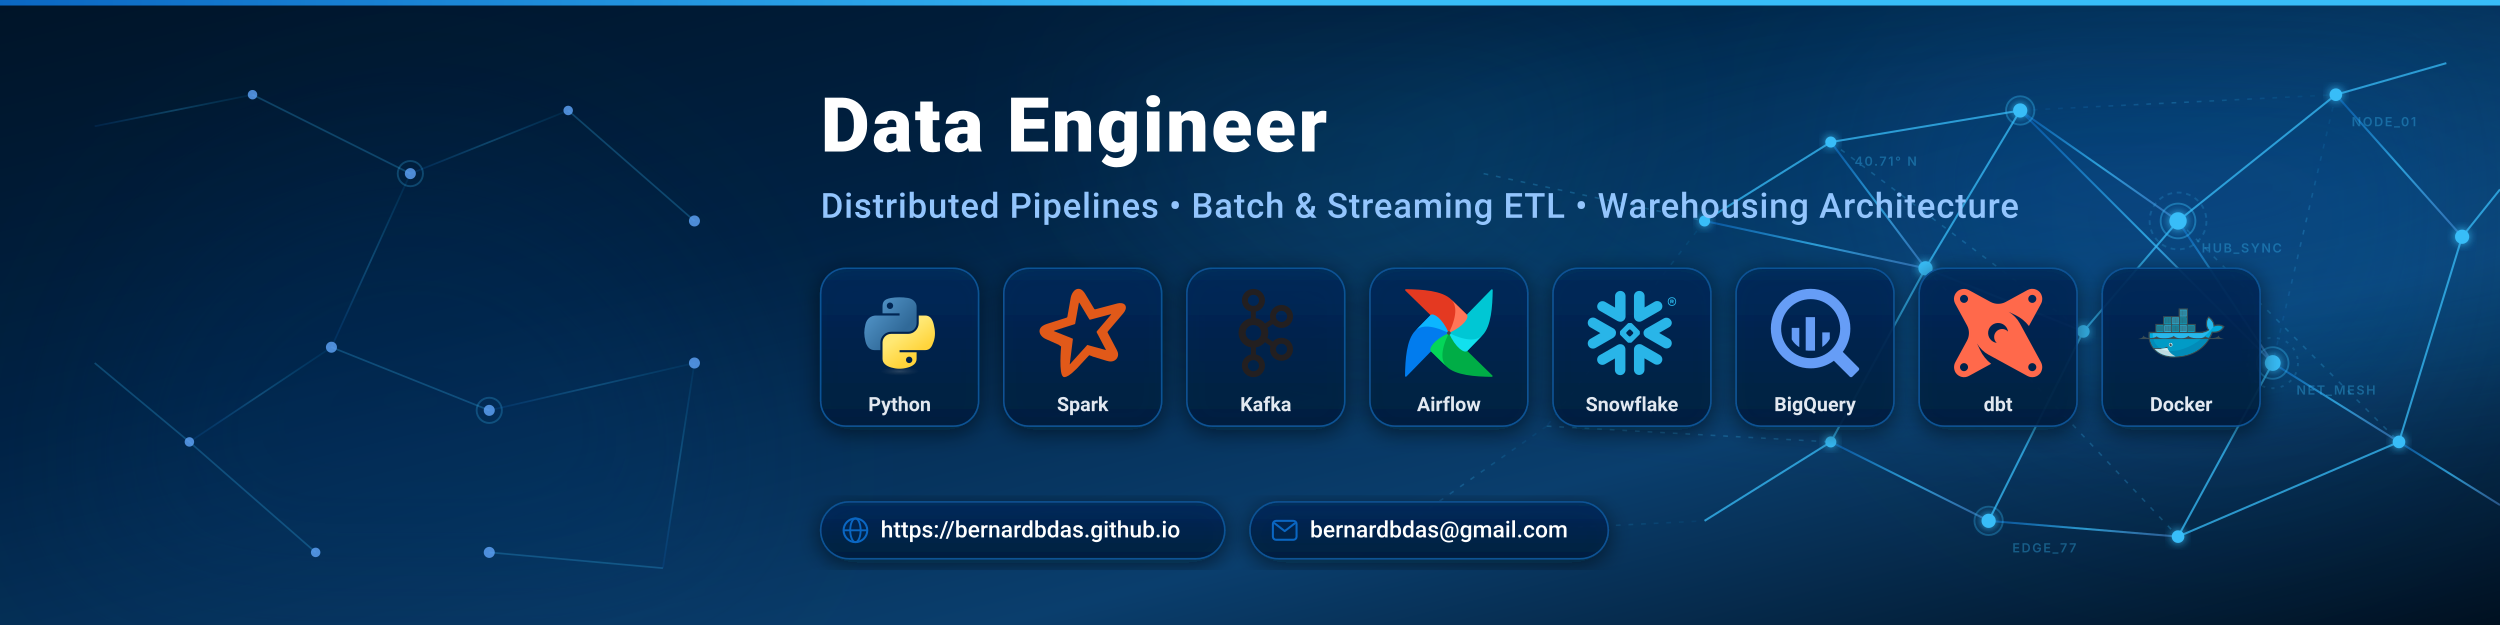
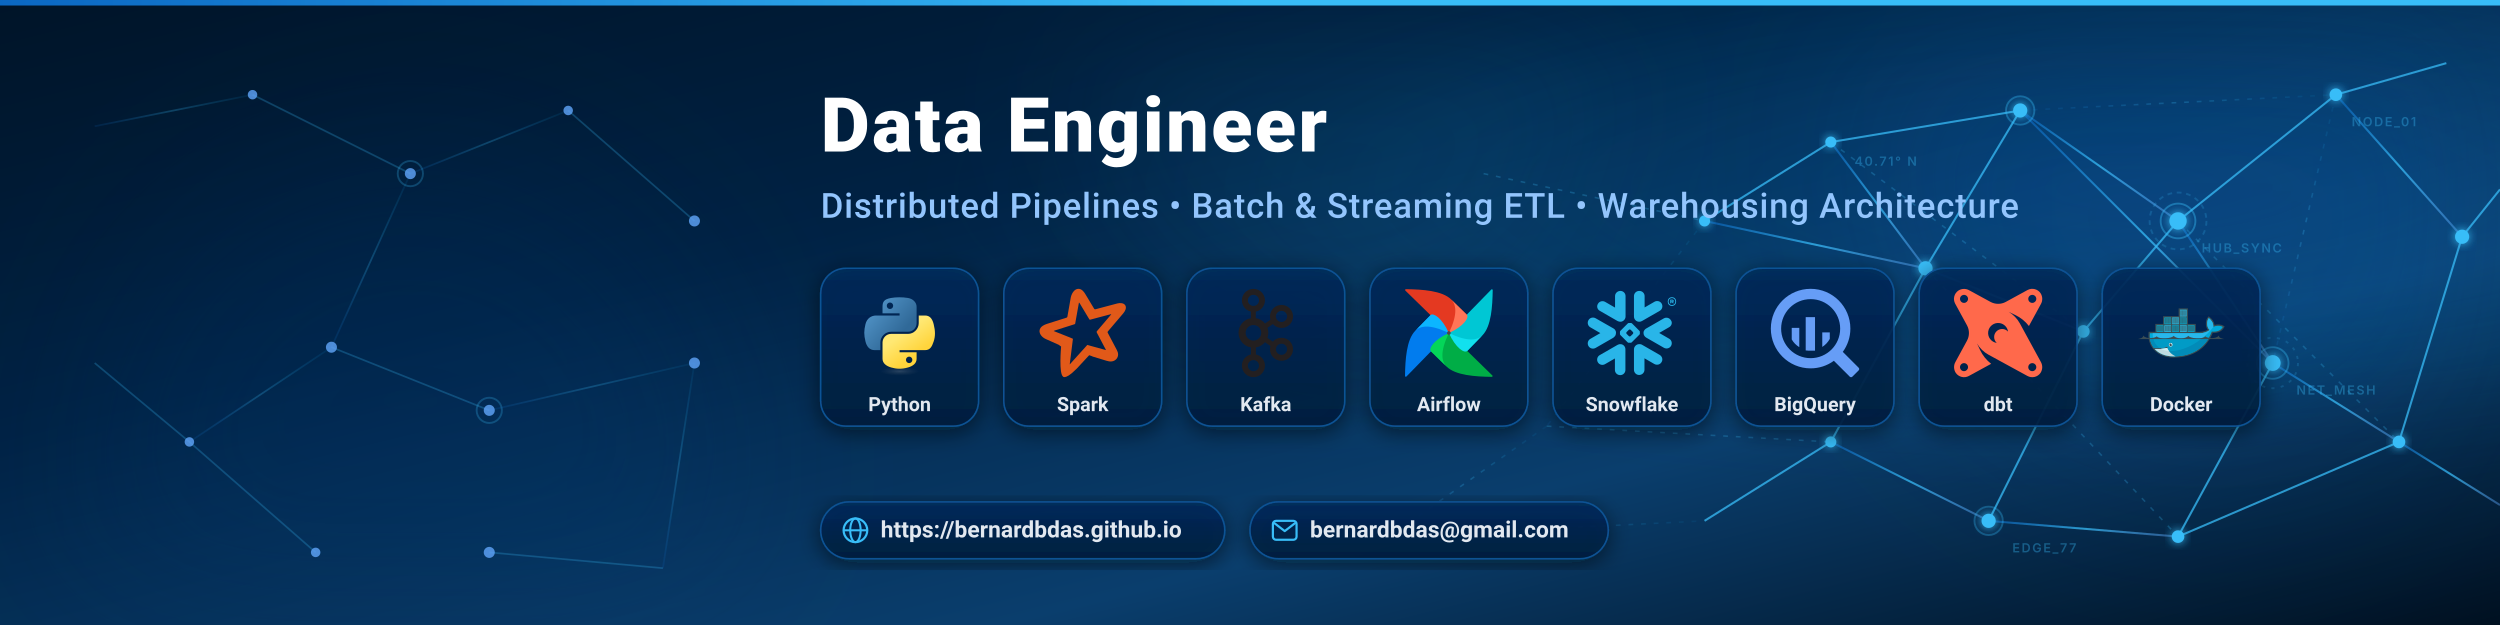
<svg xmlns="http://www.w3.org/2000/svg" width="1584" height="396" viewBox="0 0 1584 396">
  <defs>
    <linearGradient id="bgGrad_network_nodes" x1="0%" y1="0%" x2="100%" y2="100%">
      <stop offset="0%" stop-color="#001428" />
      <stop offset="50%" stop-color="#002447" />
      <stop offset="100%" stop-color="#001020" />
    </linearGradient>
    <linearGradient id="cardGrad_network_nodes" x1="0%" y1="0%" x2="0%" y2="100%">
      <stop offset="0%" stop-color="#002D5C" stop-opacity="0.90" />
      <stop offset="100%" stop-color="#001E3D" stop-opacity="0.90" />
    </linearGradient>
    <linearGradient id="accentGlow_network_nodes" x1="0%" y1="0%" x2="100%" y2="0%">
      <stop offset="0%" stop-color="#0A66C2" />
      <stop offset="50%" stop-color="#38BDF8" />
    </linearGradient>
    <filter id="cardShadow_network_nodes" x="-20%" y="-20%" width="140%" height="140%">
      <feDropShadow dx="0" dy="3" stdDeviation="7" flood-color="#000814" flood-opacity="0.60" />
    </filter>
    <linearGradient id="network_bg" x1="0%" y1="0%" x2="100%" y2="100%">
      <stop offset="0%" stop-color="#001428" />
      <stop offset="35%" stop-color="#002244" />
      <stop offset="70%" stop-color="#0A3E6D" />
      <stop offset="100%" stop-color="#001020" />
    </linearGradient>
    <linearGradient id="network_edge" x1="0%" y1="0%" x2="100%" y2="100%">
      <stop offset="0%" stop-color="#0A66C2" stop-opacity="0.60" />
      <stop offset="50%" stop-color="#38BDF8" stop-opacity="0.75" />
      <stop offset="100%" stop-color="#60A5FA" stop-opacity="0.40" />
    </linearGradient>
    <linearGradient id="faint_edge" x1="0%" y1="100%" x2="100%" y2="0%">
      <stop offset="0%" stop-color="#0A66C2" stop-opacity="0.15" />
      <stop offset="50%" stop-color="#38BDF8" stop-opacity="0.25" />
      <stop offset="100%" stop-color="#0284C7" stop-opacity="0.10" />
    </linearGradient>
    <radialGradient id="cluster_glow" cx="85%" cy="30%" r="50%">
      <stop offset="0%" stop-color="#0A66C2" stop-opacity="0.22" />
      <stop offset="60%" stop-color="#0284C7" stop-opacity="0.08" />
      <stop offset="100%" stop-color="#001428" stop-opacity="0" />
    </radialGradient>
    <filter id="node_glow" x="-50%" y="-50%" width="200%" height="200%">
      <feGaussianBlur stdDeviation="3" result="blur" />
      <feMerge>
        <feMergeNode in="blur" />
        <feMergeNode in="SourceGraphic" />
      </feMerge>
    </filter>
  </defs>
  <rect width="1584" height="396" fill="url(#network_bg)" />
  <g id="pattern_layer" opacity="1.00">
    <rect width="1584" height="396" fill="url(#cluster_glow)" />
    <circle cx="1400" cy="90" r="220" fill="#0A66C2" opacity="0.12" filter="blur(60px)" />
    <circle cx="260" cy="300" r="200" fill="#004182" opacity="0.15" filter="blur(60px)" />
    <circle cx="850" cy="50" r="160" fill="#38BDF8" opacity="0.06" filter="blur(50px)" />
    <g fill="none" stroke="url(#network_edge)" stroke-width="1.3">
      <line x1="1160" y1="90" x2="1280" y2="70" />
      <line x1="1280" y1="70" x2="1380" y2="140" />
      <line x1="1380" y1="140" x2="1480" y2="60" />
      <line x1="1480" y1="60" x2="1560" y2="150" />
      <line x1="1560" y1="150" x2="1520" y2="280" />
      <line x1="1520" y1="280" x2="1440" y2="230" />
      <line x1="1440" y1="230" x2="1380" y2="140" />
      <line x1="1380" y1="140" x2="1320" y2="210" />
      <line x1="1320" y1="210" x2="1220" y2="170" />
      <line x1="1220" y1="170" x2="1160" y2="90" />
      <line x1="1220" y1="170" x2="1280" y2="70" />
      <line x1="1280" y1="70" x2="1440" y2="230" />
      <line x1="1320" y1="210" x2="1260" y2="330" />
      <line x1="1260" y1="330" x2="1380" y2="340" />
      <line x1="1380" y1="340" x2="1440" y2="230" />
      <line x1="1380" y1="340" x2="1520" y2="280" />
      <line x1="1080" y1="140" x2="1160" y2="90" />
      <line x1="1080" y1="140" x2="1220" y2="170" />
      <line x1="1260" y1="330" x2="1160" y2="280" />
      <line x1="1160" y1="280" x2="1220" y2="170" />
      <line x1="1160" y1="280" x2="1080" y2="330" />
      <line x1="1480" y1="60" x2="1550" y2="40" />
      <line x1="1560" y1="150" x2="1584" y2="120" />
      <line x1="1520" y1="280" x2="1584" y2="320" />
    </g>
    <g fill="none" stroke="url(#faint_edge)" stroke-width="1.0" stroke-dasharray="3,5">
      <line x1="940" y1="110" x2="1080" y2="140" />
      <line x1="1080" y1="140" x2="980" y2="270" />
      <line x1="980" y1="270" x2="1160" y2="280" />
      <line x1="980" y1="270" x2="880" y2="340" />
      <line x1="880" y1="340" x2="1080" y2="330" />
      <line x1="1280" y1="70" x2="1480" y2="60" />
      <line x1="1160" y1="90" x2="1320" y2="210" />
      <line x1="1220" y1="170" x2="1380" y2="340" />
      <line x1="1480" y1="60" x2="1440" y2="230" />
      <line x1="1380" y1="140" x2="1520" y2="280" />
    </g>
    <g fill="none" stroke="url(#faint_edge)" stroke-width="1.1">
      <line x1="60" y1="80" x2="160" y2="60" />
      <line x1="160" y1="60" x2="260" y2="110" />
      <line x1="260" y1="110" x2="360" y2="70" />
      <line x1="360" y1="70" x2="440" y2="140" />
      <line x1="260" y1="110" x2="210" y2="220" />
      <line x1="210" y1="220" x2="310" y2="260" />
      <line x1="310" y1="260" x2="440" y2="230" />
      <line x1="440" y1="230" x2="440" y2="140" />
      <line x1="210" y1="220" x2="120" y2="280" />
      <line x1="120" y1="280" x2="60" y2="230" />
      <line x1="60" y1="230" x2="60" y2="80" />
      <line x1="120" y1="280" x2="200" y2="350" />
      <line x1="200" y1="350" x2="310" y2="350" />
      <line x1="310" y1="350" x2="310" y2="260" />
      <line x1="310" y1="350" x2="420" y2="360" />
      <line x1="420" y1="360" x2="440" y2="230" />
    </g>
    <g fill="#38BDF8">
      <circle cx="1280" cy="70" r="4.5" filter="url(#node_glow)" />
      <circle cx="1380" cy="140" r="5.5" filter="url(#node_glow)" />
      <circle cx="1480" cy="60" r="4.0" filter="url(#node_glow)" />
      <circle cx="1560" cy="150" r="4.5" filter="url(#node_glow)" />
      <circle cx="1440" cy="230" r="5.0" filter="url(#node_glow)" />
      <circle cx="1520" cy="280" r="4.0" filter="url(#node_glow)" />
      <circle cx="1320" cy="210" r="4.0" filter="url(#node_glow)" />
      <circle cx="1220" cy="170" r="4.5" filter="url(#node_glow)" />
      <circle cx="1160" cy="90" r="3.5" filter="url(#node_glow)" />
      <circle cx="1260" cy="330" r="4.5" filter="url(#node_glow)" />
      <circle cx="1380" cy="340" r="4.0" filter="url(#node_glow)" />
      <circle cx="1160" cy="280" r="3.5" filter="url(#node_glow)" />
      <circle cx="1080" cy="140" r="3.5" filter="url(#node_glow)" />
    </g>
    <g fill="#60A5FA" opacity="0.8">
      <circle cx="160" cy="60" r="3.0" />
      <circle cx="260" cy="110" r="3.5" />
      <circle cx="360" cy="70" r="3.0" />
      <circle cx="440" cy="140" r="3.5" />
      <circle cx="210" cy="220" r="3.5" />
      <circle cx="310" cy="260" r="3.5" />
      <circle cx="440" cy="230" r="3.5" />
      <circle cx="120" cy="280" r="3.0" />
      <circle cx="200" cy="350" r="3.0" />
      <circle cx="310" cy="350" r="3.5" />
    </g>
    <g fill="none" stroke="#38BDF8" stroke-width="1.2">
      <circle cx="1380" cy="140" r="11" opacity="0.4" />
      <circle cx="1380" cy="140" r="18" opacity="0.2" stroke-dasharray="3,3" />
      <circle cx="1280" cy="70" r="9" opacity="0.35" />
      <circle cx="1440" cy="230" r="10" opacity="0.35" />
      <circle cx="1440" cy="230" r="16" opacity="0.18" stroke-dasharray="2,4" />
      <circle cx="1260" cy="330" r="9" opacity="0.3" />
      <circle cx="260" cy="110" r="8" opacity="0.25" />
      <circle cx="310" cy="260" r="8" opacity="0.25" />
    </g>
    <g font-family="system-ui, -apple-system, sans-serif" font-size="8" font-weight="600" fill="#38BDF8" opacity="0.35" letter-spacing="1">
      <text x="1490" y="80">NODE_01</text>
      <text x="1395" y="160">HUB_SYNC</text>
      <text x="1455" y="250">NET_MESH</text>
      <text x="1275" y="350">EDGE_77</text>
      <text x="1175" y="105">40.71° N</text>
    </g>
  </g>
  <rect x="0" y="0" width="1584" height="3.5" fill="url(#accentGlow_network_nodes)" />
  <text x="520" y="96" font-family="system-ui, -apple-system, BlinkMacSystemFont, 'Segoe UI', Roboto, sans-serif" font-size="48" font-weight="800" fill="#FFFFFF" letter-spacing="1.5">Data Engineer</text>
  <text x="520" y="138" font-family="system-ui, -apple-system, BlinkMacSystemFont, 'Segoe UI', Roboto, sans-serif" font-size="22" font-weight="500" fill="#93C5FD" letter-spacing="0.5">Distributed Pipelines • Batch &amp; Streaming ETL • Warehousing Architecture</text>
  <g transform="translate(520, 170)">
    <rect width="100" height="100" rx="16" fill="url(#cardGrad_network_nodes)" stroke="#0D5294" stroke-width="1" filter="url(#cardShadow_network_nodes)" />
    <svg x="22.0" y="13.0" width="56.0" height="56.0" viewBox="0 0 128 128">
      <linearGradient id="b0_python-original-a" gradientUnits="userSpaceOnUse" x1="70.252" y1="1237.476" x2="170.659" y2="1151.089" gradientTransform="matrix(.563 0 0 -.568 -29.215 707.817)">
        <stop offset="0" stop-color="#5A9FD4" />
        <stop offset="1" stop-color="#306998" />
      </linearGradient>
      <linearGradient id="b0_python-original-b" gradientUnits="userSpaceOnUse" x1="209.474" y1="1098.811" x2="173.62" y2="1149.537" gradientTransform="matrix(.563 0 0 -.568 -29.215 707.817)">
        <stop offset="0" stop-color="#FFD43B" />
        <stop offset="1" stop-color="#FFE873" />
      </linearGradient>
      <path fill="url(#b0_python-original-a)" d="M63.391 1.988c-4.222.02-8.252.379-11.8 1.007-10.45 1.846-12.346 5.71-12.346 12.837v9.411h24.693v3.137H29.977c-7.176 0-13.46 4.313-15.426 12.521-2.268 9.405-2.368 15.275 0 25.096 1.755 7.311 5.947 12.519 13.124 12.519h8.491V67.234c0-8.151 7.051-15.34 15.426-15.34h24.665c6.866 0 12.346-5.654 12.346-12.548V15.833c0-6.693-5.646-11.72-12.346-12.837-4.244-.706-8.645-1.027-12.866-1.008zM50.037 9.557c2.55 0 4.634 2.117 4.634 4.721 0 2.593-2.083 4.69-4.634 4.69-2.56 0-4.633-2.097-4.633-4.69-.001-2.604 2.073-4.721 4.633-4.721z" transform="translate(0 10.26)" />
      <path fill="url(#b0_python-original-b)" d="M91.682 28.38v10.966c0 8.5-7.208 15.655-15.426 15.655H51.591c-6.756 0-12.346 5.783-12.346 12.549v23.515c0 6.691 5.818 10.628 12.346 12.547 7.816 2.297 15.312 2.713 24.665 0 6.216-1.801 12.346-5.423 12.346-12.547v-9.412H63.938v-3.138h37.012c7.176 0 9.852-5.005 12.348-12.519 2.578-7.735 2.467-15.174 0-25.096-1.774-7.145-5.161-12.521-12.348-12.521h-9.268zM77.809 87.927c2.561 0 4.634 2.097 4.634 4.692 0 2.602-2.074 4.719-4.634 4.719-2.55 0-4.633-2.117-4.633-4.719 0-2.595 2.083-4.692 4.633-4.692z" transform="translate(0 10.26)" />
      <radialGradient id="b0_python-original-c" cx="1825.678" cy="444.45" r="26.743" gradientTransform="matrix(0 -.24 -1.055 0 532.979 557.576)" gradientUnits="userSpaceOnUse">
        <stop offset="0" stop-color="#B8B8B8" stop-opacity=".498" />
        <stop offset="1" stop-color="#7F7F7F" stop-opacity="0" />
      </radialGradient>
      <path opacity=".444" fill="url(#b0_python-original-c)" d="M97.309 119.597c0 3.543-14.816 6.416-33.091 6.416-18.276 0-33.092-2.873-33.092-6.416 0-3.544 14.815-6.417 33.092-6.417 18.275 0 33.091 2.872 33.091 6.417z" />
    </svg>
    <text x="50.0" y="90.5" font-family="system-ui, -apple-system, BlinkMacSystemFont, 'Segoe UI', Roboto, sans-serif" font-size="12.5" font-weight="600" fill="#E2E8F0" text-anchor="middle">Python</text>
  </g>
  <g transform="translate(636, 170)">
    <rect width="100" height="100" rx="16" fill="url(#cardGrad_network_nodes)" stroke="#0D5294" stroke-width="1" filter="url(#cardShadow_network_nodes)" />
    <svg x="22.0" y="13.0" width="56.0" height="56.0" viewBox="0 0 128 128">
      <path fill="#e15919" d="M57.646.004c-2.269.064-4.51 1.143-6.384 3.223-1.03 1.146-1.905 2.51-2.63 3.855-1.89 3.54-2.262 7.547-2.962 11.43l-3.852 21.81c-.148.856-.532 1.21-1.3 1.455l-28.268 8.98c-2.06.673-4.125 1.543-5.947 2.7-5.558 3.53-6.38 9.338-2.207 14.438 1.842 2.256 4.216 3.843 6.85 4.996l17.603 7.843c.147.08.304.132.463.162l3.717 2.682s-3.7 40.948 3.246 43.781c-.061-.01-.41-.082-.41-.082s.704.761 2.603.537c1.454.27 1.262.226.074-.01 2.583-.334 7.337-2.497 15.578-10.784a47.396 47.396 0 0 0 1.776-1.676l17.8-19.217 4.163 1.465c.15.207.367.34.714.443l19.823 6.031c2.709.836 5.389 1.448 8.277 1.026 5.156-.755 8.951-5 8.9-10.192-.02-2.28-.82-4.339-1.87-6.324l-13.128-24.898c-.418-.787-.405-1.296.196-2l22.054-25.922c1.428-1.703 2.717-3.529 3.465-5.645 1.643-4.67-.482-8.382-5.33-9.289-2.229-.398-4.427-.188-6.6.385l-31.597 8.395c-.93.25-1.39.075-1.895-.772l-12.9-21.434c-.975-1.615-2.14-3.194-3.477-4.527C62.212.89 59.915-.059 57.646.004zm.944 19.736c.51.358.768.727 1.01 1.125l13.88 23.13c.382.628.725.85 1.485.648l24.443-6.497 5.885-1.54c-.087.493-.302.79-.537 1.068l-20.16 23.672c-.57.688-.623 1.17-.194 1.976l12.743 24.16.585 1.237-.015.02-22.727-6.264-.006-.018-4.298-1.205-25.493 28.256 4.663-37.15-4.184-1.82.008-.007-23.674-9.4c.454-.413.86-.585 1.285-.717l28.777-9.096c.676-.21 1.061-.47 1.125-1.242l.403-2.355 3.875-21.807 1.12-6.174z" />
    </svg>
    <text x="50.0" y="90.5" font-family="system-ui, -apple-system, BlinkMacSystemFont, 'Segoe UI', Roboto, sans-serif" font-size="12.5" font-weight="600" fill="#E2E8F0" text-anchor="middle">Spark</text>
  </g>
  <g transform="translate(752, 170)">
    <rect width="100" height="100" rx="16" fill="url(#cardGrad_network_nodes)" stroke="#0D5294" stroke-width="1" filter="url(#cardShadow_network_nodes)" />
    <svg x="22.0" y="13.0" width="56.0" height="56.0" viewBox="0 0 128 128">
      <path d="M86.758 70.89c-4.992 0-9.465 2.208-12.528 5.68l-7.851-5.547a21.275 21.275 0 001.312-7.32c0-2.531-.46-4.95-1.27-7.203l7.837-5.488c3.062 3.457 7.523 5.652 12.5 5.652 9.207 0 16.703-7.48 16.703-16.672 0-9.195-7.496-16.672-16.703-16.672-9.211 0-16.707 7.477-16.707 16.672 0 1.645.25 3.23.699 4.735l-7.84 5.488a21.578 21.578 0 00-13.36-7.746v-9.43c7.567-1.586 13.27-8.293 13.27-16.312C62.82 7.53 55.324.055 46.117.055c-9.21 0-16.707 7.476-16.707 16.672 0 7.91 5.555 14.539 12.969 16.238v9.547c-10.117 1.773-17.84 10.59-17.84 21.191 0 10.652 7.797 19.5 17.992 21.211V95c-7.492 1.64-13.12 8.309-13.12 16.273 0 9.196 7.495 16.672 16.706 16.672 9.207 0 16.703-7.476 16.703-16.672 0-7.964-5.629-14.632-13.117-16.273V84.914a21.592 21.592 0 0013.133-7.625l7.902 5.586a16.45 16.45 0 00-.687 4.688c0 9.195 7.496 16.671 16.707 16.671 9.207 0 16.703-7.476 16.703-16.671 0-9.196-7.496-16.672-16.703-16.672zm0-38.984c4.465 0 8.097 3.63 8.097 8.086 0 4.453-3.632 8.082-8.097 8.082-4.469 0-8.102-3.629-8.102-8.082 0-4.457 3.633-8.086 8.102-8.086zm-48.742-15.18c0-4.456 3.632-8.081 8.101-8.081 4.465 0 8.098 3.625 8.098 8.082 0 4.457-3.633 8.082-8.098 8.082-4.469 0-8.101-3.625-8.101-8.082zm16.199 94.547c0 4.457-3.633 8.082-8.098 8.082-4.469 0-8.101-3.625-8.101-8.082 0-4.457 3.632-8.082 8.101-8.082 4.465 0 8.098 3.625 8.098 8.082zm-8.102-36.296c-6.226 0-11.293-5.059-11.293-11.274 0-6.219 5.067-11.277 11.293-11.277 6.23 0 11.297 5.058 11.297 11.277 0 6.215-5.066 11.274-11.297 11.274zm40.645 20.668c-4.469 0-8.102-3.625-8.102-8.082 0-4.458 3.633-8.083 8.102-8.083 4.465 0 8.097 3.625 8.097 8.082 0 4.458-3.632 8.083-8.097 8.083zm0 0" fill="#231f20" />
    </svg>
    <text x="50.0" y="90.5" font-family="system-ui, -apple-system, BlinkMacSystemFont, 'Segoe UI', Roboto, sans-serif" font-size="12.5" font-weight="600" fill="#E2E8F0" text-anchor="middle">Kafka</text>
  </g>
  <g transform="translate(868, 170)">
    <rect width="100" height="100" rx="16" fill="url(#cardGrad_network_nodes)" stroke="#0D5294" stroke-width="1" filter="url(#cardShadow_network_nodes)" />
    <svg x="22.0" y="13.0" width="56.0" height="56.0" viewBox="0 0 128 128">
      <path d="m2.544 127 60.809-62.332a1.124 1.124 0 0 0 0.136-1.437c-3.698-5.162-10.521-6.058-13.05-9.527-7.49-10.275-9.391-16.092-12.61-15.731a0.984 0.984 0 0 0-0.585 0.308l-21.966 22.518c-12.638 12.944-14.454 41.475-14.782 65.367a1.191 1.191 0 0 0 2.047 0.833z" fill="#017cee" />
      <path d="m126.99 125.46-62.332-60.813a1.124 1.124 0 0 0-1.439-0.136c-5.162 3.7-6.058 10.521-9.527 13.05-10.275 7.49-16.092 9.391-15.731 12.61a0.984 0.984 0 0 0 0.308 0.582l22.518 21.966c12.944 12.638 41.475 14.454 65.367 14.782a1.191 1.191 0 0 0 0.835-2.041z" fill="#00ad46" />
      <path d="m60.792 112.72c-7.076-6.904-10.355-20.559 3.206-48.719-22.046 9.852-29.771 22.803-25.972 26.511z" fill="#04d659" />
      <path d="m125.45 1.011-60.807 62.332a1.122 1.122 0 0 0-0.136 1.437c3.7 5.162 10.519 6.058 13.05 9.527 7.49 10.275 9.393 16.092 12.61 15.731a0.979 0.979 0 0 0 0.585-0.308l21.966-22.518c12.638-12.944 14.454-41.475 14.782-65.367a1.193 1.193 0 0 0-2.05-0.833z" fill="#00c7d4" />
      <path d="m112.73 67.211c-6.904 7.076-20.559 10.355-48.721-3.206 9.852 22.046 22.803 29.771 26.511 25.972z" fill="#11e1ee" />
      <path d="m1.002 2.55 62.332 60.807a1.124 1.124 0 0 0 1.437 0.136c5.162-3.7 6.058-10.521 9.527-13.05 10.275-7.49 16.092-9.391 15.731-12.61a0.99 0.99 0 0 0-0.308-0.585l-22.518-21.966c-12.944-12.638-41.475-14.454-65.367-14.782a1.191 1.191 0 0 0-0.833 2.05z" fill="#e43921" />
      <path d="m67.212 15.284c7.076 6.904 10.355 20.559-3.206 48.721 22.046-9.852 29.771-22.805 25.972-26.511z" fill="#ff7557" />
      <path d="m15.279 60.8c6.904-7.076 20.559-10.355 48.721 3.206-9.852-22.046-22.803-29.771-26.511-25.972z" fill="#0cb6ff" />
      <circle cx="64.009" cy="63.995" r="2.718" fill="#4a4848" />
    </svg>
    <text x="50.0" y="90.5" font-family="system-ui, -apple-system, BlinkMacSystemFont, 'Segoe UI', Roboto, sans-serif" font-size="12.5" font-weight="600" fill="#E2E8F0" text-anchor="middle">Airflow</text>
  </g>
  <g transform="translate(984, 170)">
    <rect width="100" height="100" rx="16" fill="url(#cardGrad_network_nodes)" stroke="#0D5294" stroke-width="1" filter="url(#cardShadow_network_nodes)" />
    <svg x="22.0" y="13.0" width="56.0" height="56.0" viewBox="0 0 24 24">
      <path fill="#29B5E8" d="M24 3.459c0 .646-.418 1.18-1.141 1.18-.723 0-1.142-.534-1.142-1.18 0-.647.419-1.18 1.142-1.18.723 0 1.141.533 1.141 1.18zm-.228 0c0-.533-.38-.951-.913-.951s-.913.38-.913.95c0 .533.38.952.913.952.57 0 .913-.419.913-.951zm-1.37-.533h.495c.266 0 .456.152.456.38 0 .153-.076.229-.19.305l.19.266v.038h-.266l-.19-.266h-.229v.266h-.266zm.495.228h-.229v.267h.229c.114 0 .152-.038.152-.114.038-.077-.038-.153-.152-.153zM7.602 12.4c.038-.151.076-.304.076-.456 0-.114-.038-.228-.038-.342-.114-.343-.304-.647-.646-.838l-4.87-2.777c-.685-.38-1.56-.152-1.94.533-.381.685-.153 1.56.532 1.94l2.701 1.56-2.701 1.56c-.685.38-.913 1.256-.533 1.94.38.685 1.256.914 1.94.533l4.832-2.777c.343-.267.571-.533.647-.876zm1.332 2.626c-.266-.038-.57.038-.837.19l-4.832 2.777c-.685.38-.913 1.256-.532 1.94.38.686 1.255.914 1.94.533l2.701-1.56v3.12c0 .8.647 1.408 1.446 1.408.799 0 1.407-.647 1.407-1.408v-5.592c0-.761-.57-1.37-1.293-1.408zm4.946-6.088c.266.038.57-.038.837-.19l4.832-2.777c.685-.38.913-1.256.532-1.94-.38-.686-1.255-.914-1.94-.533l-2.701 1.56V1.975c0-.799-.647-1.408-1.446-1.408-.799 0-1.446.609-1.446 1.408V7.53c0 .76.609 1.37 1.332 1.407zM3.265 5.97l4.832 2.777c.266.152.533.19.837.19.723-.038 1.331-.684 1.331-1.407V1.975c0-.799-.646-1.408-1.407-1.408-.799 0-1.446.647-1.446 1.408v3.12l-2.701-1.56c-.685-.38-1.56-.152-1.94.533-.419.646-.19 1.521.494 1.902zm9.093 6.011a.412.412 0 00-.114-.266l-.57-.571a.346.346 0 00-.267-.114.412.412 0 00-.266.114l-.571.57a.411.411 0 00-.114.267c0 .076.038.19.114.267l.57.57a.345.345 0 00.267.114c.076 0 .19-.038.266-.114l.571-.57a.412.412 0 00.114-.267zm1.598.533L11.94 14.53c-.039.038-.153.114-.229.114h-.608a.411.411 0 01-.267-.114L8.82 12.514a.408.408 0 01-.076-.229v-.608c0-.076.038-.19.114-.267l2.016-2.016a.41.41 0 01.267-.114h.608a.41.41 0 01.267.114l2.016 2.016a.347.347 0 01.114.267v.608c-.076.077-.114.19-.19.229zm5.593 5.44l-4.832-2.777c-.266-.152-.57-.19-.837-.152-.723.038-1.332.684-1.332 1.408v5.554c0 .8.647 1.408 1.408 1.408.799 0 1.446-.647 1.446-1.408v-3.12l2.7 1.56c.686.38 1.561.152 1.941-.533.419-.646.19-1.521-.494-1.94zm2.549-7.533l-2.701 1.56 2.7 1.56c.686.38.914 1.256.533 1.94-.38.685-1.255.913-1.94.533l-4.832-2.778a1.644 1.644 0 01-.647-.798c-.037-.153-.076-.305-.076-.457 0-.114.039-.228.039-.342.114-.343.342-.647.646-.837l4.832-2.778c.685-.38 1.56-.152 1.94.533.457.609.19 1.484-.494 1.864" />
    </svg>
    <text x="50.0" y="90.5" font-family="system-ui, -apple-system, BlinkMacSystemFont, 'Segoe UI', Roboto, sans-serif" font-size="12.5" font-weight="600" fill="#E2E8F0" text-anchor="middle">Snowflake</text>
  </g>
  <g transform="translate(1100, 170)">
    <rect width="100" height="100" rx="16" fill="url(#cardGrad_network_nodes)" stroke="#0D5294" stroke-width="1" filter="url(#cardShadow_network_nodes)" />
    <svg x="22.0" y="13.0" width="56.0" height="56.0" viewBox="0 0 24 24">
      <path fill="#669DF6" d="M5.676 10.595h2.052v5.244a5.892 5.892 0 0 1-2.052-2.088v-3.156zm18.179 10.836a.504.504 0 0 1 0 .708l-1.716 1.716a.504.504 0 0 1-.708 0l-4.248-4.248a.206.206 0 0 1-.007-.007c-.02-.02-.028-.045-.043-.066a10.736 10.736 0 0 1-6.334 2.065C4.835 21.599 0 16.764 0 10.799S4.835 0 10.8 0s10.799 4.835 10.799 10.8c0 2.369-.772 4.553-2.066 6.333.025.017.052.028.074.05l4.248 4.248zm-5.028-10.632a8.015 8.015 0 1 0-8.028 8.028h.024a8.016 8.016 0 0 0 8.004-8.028zm-4.86 4.98a6.002 6.002 0 0 0 2.04-2.184v-1.764h-2.04v3.948zm-4.5.948c.442.057.887.08 1.332.072.4.025.8.025 1.2 0V7.692H9.468v9.035z" />
    </svg>
    <text x="50.0" y="90.5" font-family="system-ui, -apple-system, BlinkMacSystemFont, 'Segoe UI', Roboto, sans-serif" font-size="12.5" font-weight="600" fill="#E2E8F0" text-anchor="middle">BigQuery</text>
  </g>
  <g transform="translate(1216, 170)">
    <rect width="100" height="100" rx="16" fill="url(#cardGrad_network_nodes)" stroke="#0D5294" stroke-width="1" filter="url(#cardShadow_network_nodes)" />
    <svg x="22.0" y="13.0" width="56.0" height="56.0" viewBox="0 0 24 24">
      <path fill="#FF694B" d="M17.9 9.376a8.149 8.149 0 0 0-3.042-3.121l1.771.839a10.287 10.287 0 0 1 3.74 3.001l3.234-5.929a2.855 2.855 0 0 0-.061-2.96C22.757.037 21.211-.341 19.975.333l-5.875 3.21a4.361 4.361 0 0 1-4.176 0L4.177.408a2.854 2.854 0 0 0-2.959.063c-1.167.785-1.545 2.33-.872 3.566L3.55 9.911a4.361 4.361 0 0 1 0 4.177l-3.127 5.743a2.86 2.86 0 0 0 .085 2.997c.794 1.144 2.322 1.505 3.545.839l6.058-3.305a10.288 10.288 0 0 1-3.005-3.745l-.837-1.771a8.148 8.148 0 0 0 3.121 3.042l10.583 5.779c1.221.666 2.748.305 3.543-.836a2.87 2.87 0 0 0 .08-3.002L17.9 9.376zm3.38-7.735c.602 0 1.09.488 1.09 1.09s-.488 1.09-1.09 1.09-1.09-.488-1.09-1.09.488-1.09 1.09-1.09zM2.744 3.822c-.602 0-1.09-.488-1.09-1.09s.488-1.09 1.09-1.09 1.09.488 1.09 1.09S3.346 3.822 2.744 3.822zm0 18.536c-.602 0-1.09-.488-1.09-1.09 0-.602.488-1.09 1.09-1.09s1.09.488 1.09 1.09c0 .602-.488 1.09-1.09 1.09zm10.358-11.449c-1.201-.004-2.177.967-2.18 2.168a2.174 2.174 0 0 0 .705 1.609c-1.487-.209-2.523-1.584-2.314-3.072.209-1.487 1.584-2.523 3.072-2.314a2.719 2.719 0 0 1 2.314 2.314 2.162 2.162 0 0 0-1.596-.705zm8.178 11.449c-.602 0-1.09-.488-1.09-1.09 0-.602.488-1.09 1.09-1.09s1.09.488 1.09 1.09c0 .602-.488 1.09-1.09 1.09z" />
    </svg>
    <text x="50.0" y="90.5" font-family="system-ui, -apple-system, BlinkMacSystemFont, 'Segoe UI', Roboto, sans-serif" font-size="12.5" font-weight="600" fill="#E2E8F0" text-anchor="middle">dbt</text>
  </g>
  <g transform="translate(1332, 170)">
    <rect width="100" height="100" rx="16" fill="url(#cardGrad_network_nodes)" stroke="#0D5294" stroke-width="1" filter="url(#cardShadow_network_nodes)" />
    <svg x="22.0" y="13.0" width="56.0" height="56.0" viewBox="0 0 128 128">
      <path fill-rule="evenodd" clip-rule="evenodd" fill="#3A4D54" d="M73.8 50.8h11.3v11.5h5.7c2.6 0 5.3-.5 7.8-1.3 1.2-.4 2.6-1 3.8-1.7-1.6-2.1-2.4-4.7-2.6-7.3-.3-3.5.4-8.1 2.8-10.8l1.2-1.4 1.4 1.1c3.6 2.9 6.5 6.8 7.1 11.4 4.3-1.3 9.3-1 13.1 1.2l1.5.9-.8 1.6c-3.2 6.2-9.9 8.2-16.4 7.8-9.8 24.3-31 35.8-56.8 35.8-13.3 0-25.5-5-32.5-16.8l-.1-.2-1-2.1c-2.4-5.2-3.1-10.9-2.6-16.6l.2-1.7h9.6V50.8h11.3V39.6h22.5V28.3h13.5v22.5z" />
      <path fill="#00AADA" d="M110.4 55.1c.8-5.9-3.6-10.5-6.4-12.7-3.1 3.6-3.6 13.2 1.3 17.2-2.8 2.4-8.5 4.7-14.5 4.7H18.6c-.6 6.2.5 11.9 3 16.8l.8 1.5c.5.9 1.1 1.7 1.7 2.6 3 .2 5.7.3 8.2.2 4.9-.1 8.9-.7 12-1.7.5-.2.9.1 1.1.5.2.5-.1.9-.5 1.1-.4.1-.8.3-1.3.4-2.4.7-5 1.1-8.3 1.3h-.6c-1.3.1-2.7.1-4.2.1-1.6 0-3.1 0-4.9-.1 6 6.8 15.4 10.8 27.2 10.8 25 0 46.2-11.1 55.5-35.9 6.7.7 13.1-1 16-6.7-4.5-2.7-10.5-1.8-13.9-.1z" />
      <path fill="#28B8EB" d="M110.4 55.1c.8-5.9-3.6-10.5-6.4-12.7-3.1 3.6-3.6 13.2 1.3 17.2-2.8 2.4-8.5 4.7-14.5 4.7h-68c-.3 9.5 3.2 16.7 9.5 21 4.9-.1 8.9-.7 12-1.7.5-.2.9.1 1.1.5.2.5-.1.9-.5 1.1-.4.1-.8.3-1.3.4-2.4.7-5.2 1.2-8.5 1.4l-.1-.1c8.5 4.4 20.8 4.3 35-1.1 15.8-6.1 30.6-17.7 40.9-30.9-.2.1-.4.1-.5.2z" />
      <path fill="#028BB8" d="M18.7 71.8c.4 3.3 1.4 6.4 2.9 9.3l.8 1.5c.5.9 1.1 1.7 1.7 2.6 3 .2 5.7.3 8.2.2 4.9-.1 8.9-.7 12-1.7.5-.2.9.1 1.1.5.2.5-.1.9-.5 1.1-.4.1-.8.3-1.3.4-2.4.7-5.2 1.2-8.5 1.4h-.4c-1.3.1-2.7.1-4.1.1-1.6 0-3.2 0-4.9-.1 6 6.8 15.5 10.8 27.3 10.8 21.4 0 40-8.1 50.8-26H18.7v-.1z" />
      <path fill="#019BC6" d="M23.5 71.8c1.3 5.8 4.3 10.4 8.8 13.5 4.9-.1 8.9-.7 12-1.7.5-.2.9.1 1.1.5.2.5-.1.9-.5 1.1-.4.1-.8.3-1.3.4-2.4.7-5.2 1.2-8.6 1.4 8.5 4.4 20.8 4.3 34.9-1.1 8.5-3.3 16.8-8.2 24.2-14.1H23.5z" />
      <path fill-rule="evenodd" clip-rule="evenodd" fill="#00ACD3" d="M28.4 52.7h9.8v9.8h-9.8v-9.8zm.8.8h.8v8.1h-.8v-8.1zm1.4 0h.8v8.1h-.8v-8.1zm1.5 0h.8v8.1h-.8v-8.1zm1.5 0h.8v8.1h-.8v-8.1zm1.5 0h.8v8.1h-.8v-8.1zm1.5 0h.8v8.1h-.8v-8.1zm3-12h9.8v9.8h-9.8v-9.8zm.9.8h.8v8.1h-.8v-8.1zm1.4 0h.8v8.1h-.8v-8.1zm1.5 0h.8v8.1h-.8v-8.1zm1.5 0h.8v8.1h-.8v-8.1zm1.4 0h.8v8.1h-.8v-8.1zm1.5 0h.8v8.1h-.8v-8.1z" />
      <path fill-rule="evenodd" clip-rule="evenodd" fill="#23C2EE" d="M39.6 52.7h9.8v9.8h-9.8v-9.8zm.9.8h.8v8.1h-.8v-8.1zm1.4 0h.8v8.1h-.8v-8.1zm1.5 0h.8v8.1h-.8v-8.1zm1.5 0h.8v8.1h-.8v-8.1zm1.4 0h.8v8.1h-.8v-8.1zm1.5 0h.8v8.1h-.8v-8.1z" />
      <path fill-rule="evenodd" clip-rule="evenodd" fill="#00ACD3" d="M50.9 52.7h9.8v9.8h-9.8v-9.8zm.8.8h.8v8.1h-.8v-8.1zm1.5 0h.8v8.1h-.8v-8.1zm1.5 0h.8v8.1h-.8v-8.1zm1.4 0h.8v8.1h-.8v-8.1zm1.5 0h.8v8.1h-.8v-8.1zm1.5 0h.8v8.1h-.8v-8.1z" />
      <path fill-rule="evenodd" clip-rule="evenodd" fill="#23C2EE" d="M50.9 41.5h9.8v9.8h-9.8v-9.8zm.8.8h.8v8.1h-.8v-8.1zm1.5 0h.8v8.1h-.8v-8.1zm1.5 0h.8v8.1h-.8v-8.1zm1.4 0h.8v8.1h-.8v-8.1zm1.5 0h.8v8.1h-.8v-8.1zm1.5 0h.8v8.1h-.8v-8.1zm3.1 10.4H72v9.8h-9.8v-9.8zm.8.8h.8v8.1H63v-8.1zm1.5 0h.8v8.1h-.8v-8.1zm1.4 0h.8v8.1h-.8v-8.1zm1.5 0h.8v8.1h-.8v-8.1zm1.5 0h.8v8.1h-.8v-8.1zm1.5 0h.8v8.1h-.8v-8.1z" />
      <path fill-rule="evenodd" clip-rule="evenodd" fill="#00ACD3" d="M62.2 41.5H72v9.8h-9.8v-9.8zm.8.8h.8v8.1H63v-8.1zm1.5 0h.8v8.1h-.8v-8.1zm1.4 0h.8v8.1h-.8v-8.1zm1.5 0h.8v8.1h-.8v-8.1zm1.5 0h.8v8.1h-.8v-8.1zm1.5 0h.8v8.1h-.8v-8.1z" />
      <path fill-rule="evenodd" clip-rule="evenodd" fill="#23C2EE" d="M62.2 30.2H72V40h-9.8v-9.8zm.8.8h.8v8.1H63V31zm1.5 0h.8v8.1h-.8V31zm1.4 0h.8v8.1h-.8V31zm1.5 0h.8v8.1h-.8V31zm1.5 0h.8v8.1h-.8V31zm1.5 0h.8v8.1h-.8V31z" />
      <path fill-rule="evenodd" clip-rule="evenodd" fill="#00ACD3" d="M73.5 52.7h9.8v9.8h-9.8v-9.8zm.8.8h.8v8.1h-.8v-8.1zm1.4 0h.8v8.1h-.8v-8.1zm1.5 0h.8v8.1h-.8v-8.1zm1.5 0h.8v8.1h-.8v-8.1zm1.5 0h.8v8.1h-.8v-8.1zm1.5 0h.8v8.1h-.8v-8.1z" />
      <path fill-rule="evenodd" clip-rule="evenodd" fill="#D4EEF1" d="M48.8 78.3c1.5 0 2.7 1.2 2.7 2.7 0 1.5-1.2 2.7-2.7 2.7-1.5 0-2.7-1.2-2.7-2.7 0-1.5 1.2-2.7 2.7-2.7" />
      <path fill-rule="evenodd" clip-rule="evenodd" fill="#3A4D54" d="M48.8 79.1c.2 0 .5 0 .7.1-.2.1-.4.4-.4.7 0 .4.4.8.8.8.3 0 .6-.2.7-.4.1.2.1.5.1.7 0 1.1-.9 1.9-1.9 1.9-1.1 0-1.9-.9-1.9-1.9 0-1 .8-1.9 1.9-1.9M1.1 72.8h125.4c-2.7-.7-8.6-1.6-7.7-5.2-5 5.7-16.9 4-20 1.2-3.4 4.9-23 3-24.3-.8-4.2 5-17.3 5-21.5 0-1.4 3.8-21 5.7-24.3.8-3 2.8-15 4.5-20-1.2 1.1 3.5-4.9 4.5-7.6 5.2" />
      <path fill="#BFDBE0" d="M56 97.8c-6.7-3.2-10.3-7.5-12.4-12.2-2.5.7-5.5 1.2-8.9 1.4-1.3.1-2.7.1-4.1.1-1.7 0-3.4 0-5.2-.1 6 6 13.6 10.7 27.5 10.8H56z" />
      <path fill="#D4EEF1" d="M46.1 89.9c-.9-1.3-1.8-2.8-2.5-4.3-2.5.7-5.5 1.2-8.9 1.4 2.3 1.2 5.7 2.4 11.4 2.9z" />
    </svg>
    <text x="50.0" y="90.5" font-family="system-ui, -apple-system, BlinkMacSystemFont, 'Segoe UI', Roboto, sans-serif" font-size="12.5" font-weight="600" fill="#E2E8F0" text-anchor="middle">Docker</text>
  </g>
  <g transform="translate(520, 318)">
    <rect width="256" height="36" rx="18" fill="url(#cardGrad_network_nodes)" stroke="#0D5294" stroke-width="1" filter="url(#cardShadow_network_nodes)" />
    <g transform="translate(14, 10)">
-       <circle cx="8" cy="8" r="7.5" fill="none" stroke="#0A66C2" stroke-width="1.3" />
-       <ellipse cx="8" cy="8" rx="3.3" ry="7.5" fill="none" stroke="#0A66C2" stroke-width="1.2" />
-       <line x1="0.5" y1="8" x2="15.5" y2="8" stroke="#0A66C2" stroke-width="1.2" />
-     </g>
-     <text x="38" y="22.5" font-family="system-ui, -apple-system, BlinkMacSystemFont, 'Segoe UI', Roboto, sans-serif" font-size="14.5" font-weight="500" fill="#FFFFFF">https://bernardbdas.github.io</text>
+       <circle cx="8" cy="8" r="7.5" fill="none" stroke="#38BDF8" stroke-width="1.4" />
+       <ellipse cx="8" cy="8" rx="3.3" ry="7.5" fill="none" stroke="#38BDF8" stroke-width="1.3" />
+       <line x1="0.5" y1="8" x2="15.5" y2="8" stroke="#38BDF8" stroke-width="1.3" />
+     </g>
+     <text x="38" y="22.5" font-family="system-ui, -apple-system, BlinkMacSystemFont, 'Segoe UI', Roboto, sans-serif" font-size="14.5" font-weight="600" fill="#E2E8F0">https://bernardbdas.github.io</text>
  </g>
  <g transform="translate(792, 318)">
    <rect width="227" height="36" rx="18" fill="url(#cardGrad_network_nodes)" stroke="#0D5294" stroke-width="1" filter="url(#cardShadow_network_nodes)" />
    <g transform="translate(14, 10)">
-       <rect x="0.5" y="2" width="15" height="12" rx="2" fill="none" stroke="#0A66C2" stroke-width="1.3" />
-       <path d="M1.5 3.5 L8 8.5 L14.5 3.5" fill="none" stroke="#0A66C2" stroke-width="1.3" stroke-linecap="round" stroke-linejoin="round" />
-     </g>
-     <text x="38" y="22.5" font-family="system-ui, -apple-system, BlinkMacSystemFont, 'Segoe UI', Roboto, sans-serif" font-size="14.5" font-weight="500" fill="#FFFFFF">bernardbdas@gmail.com</text>
+       <rect x="0.5" y="2" width="15" height="12" rx="2" fill="none" stroke="#38BDF8" stroke-width="1.4" />
+       <path d="M1.5 3.5 L8 8.5 L14.5 3.5" fill="none" stroke="#38BDF8" stroke-width="1.4" stroke-linecap="round" stroke-linejoin="round" />
+     </g>
+     <text x="38" y="22.5" font-family="system-ui, -apple-system, BlinkMacSystemFont, 'Segoe UI', Roboto, sans-serif" font-size="14.5" font-weight="600" fill="#E2E8F0">bernardbdas@gmail.com</text>
  </g>
</svg>
